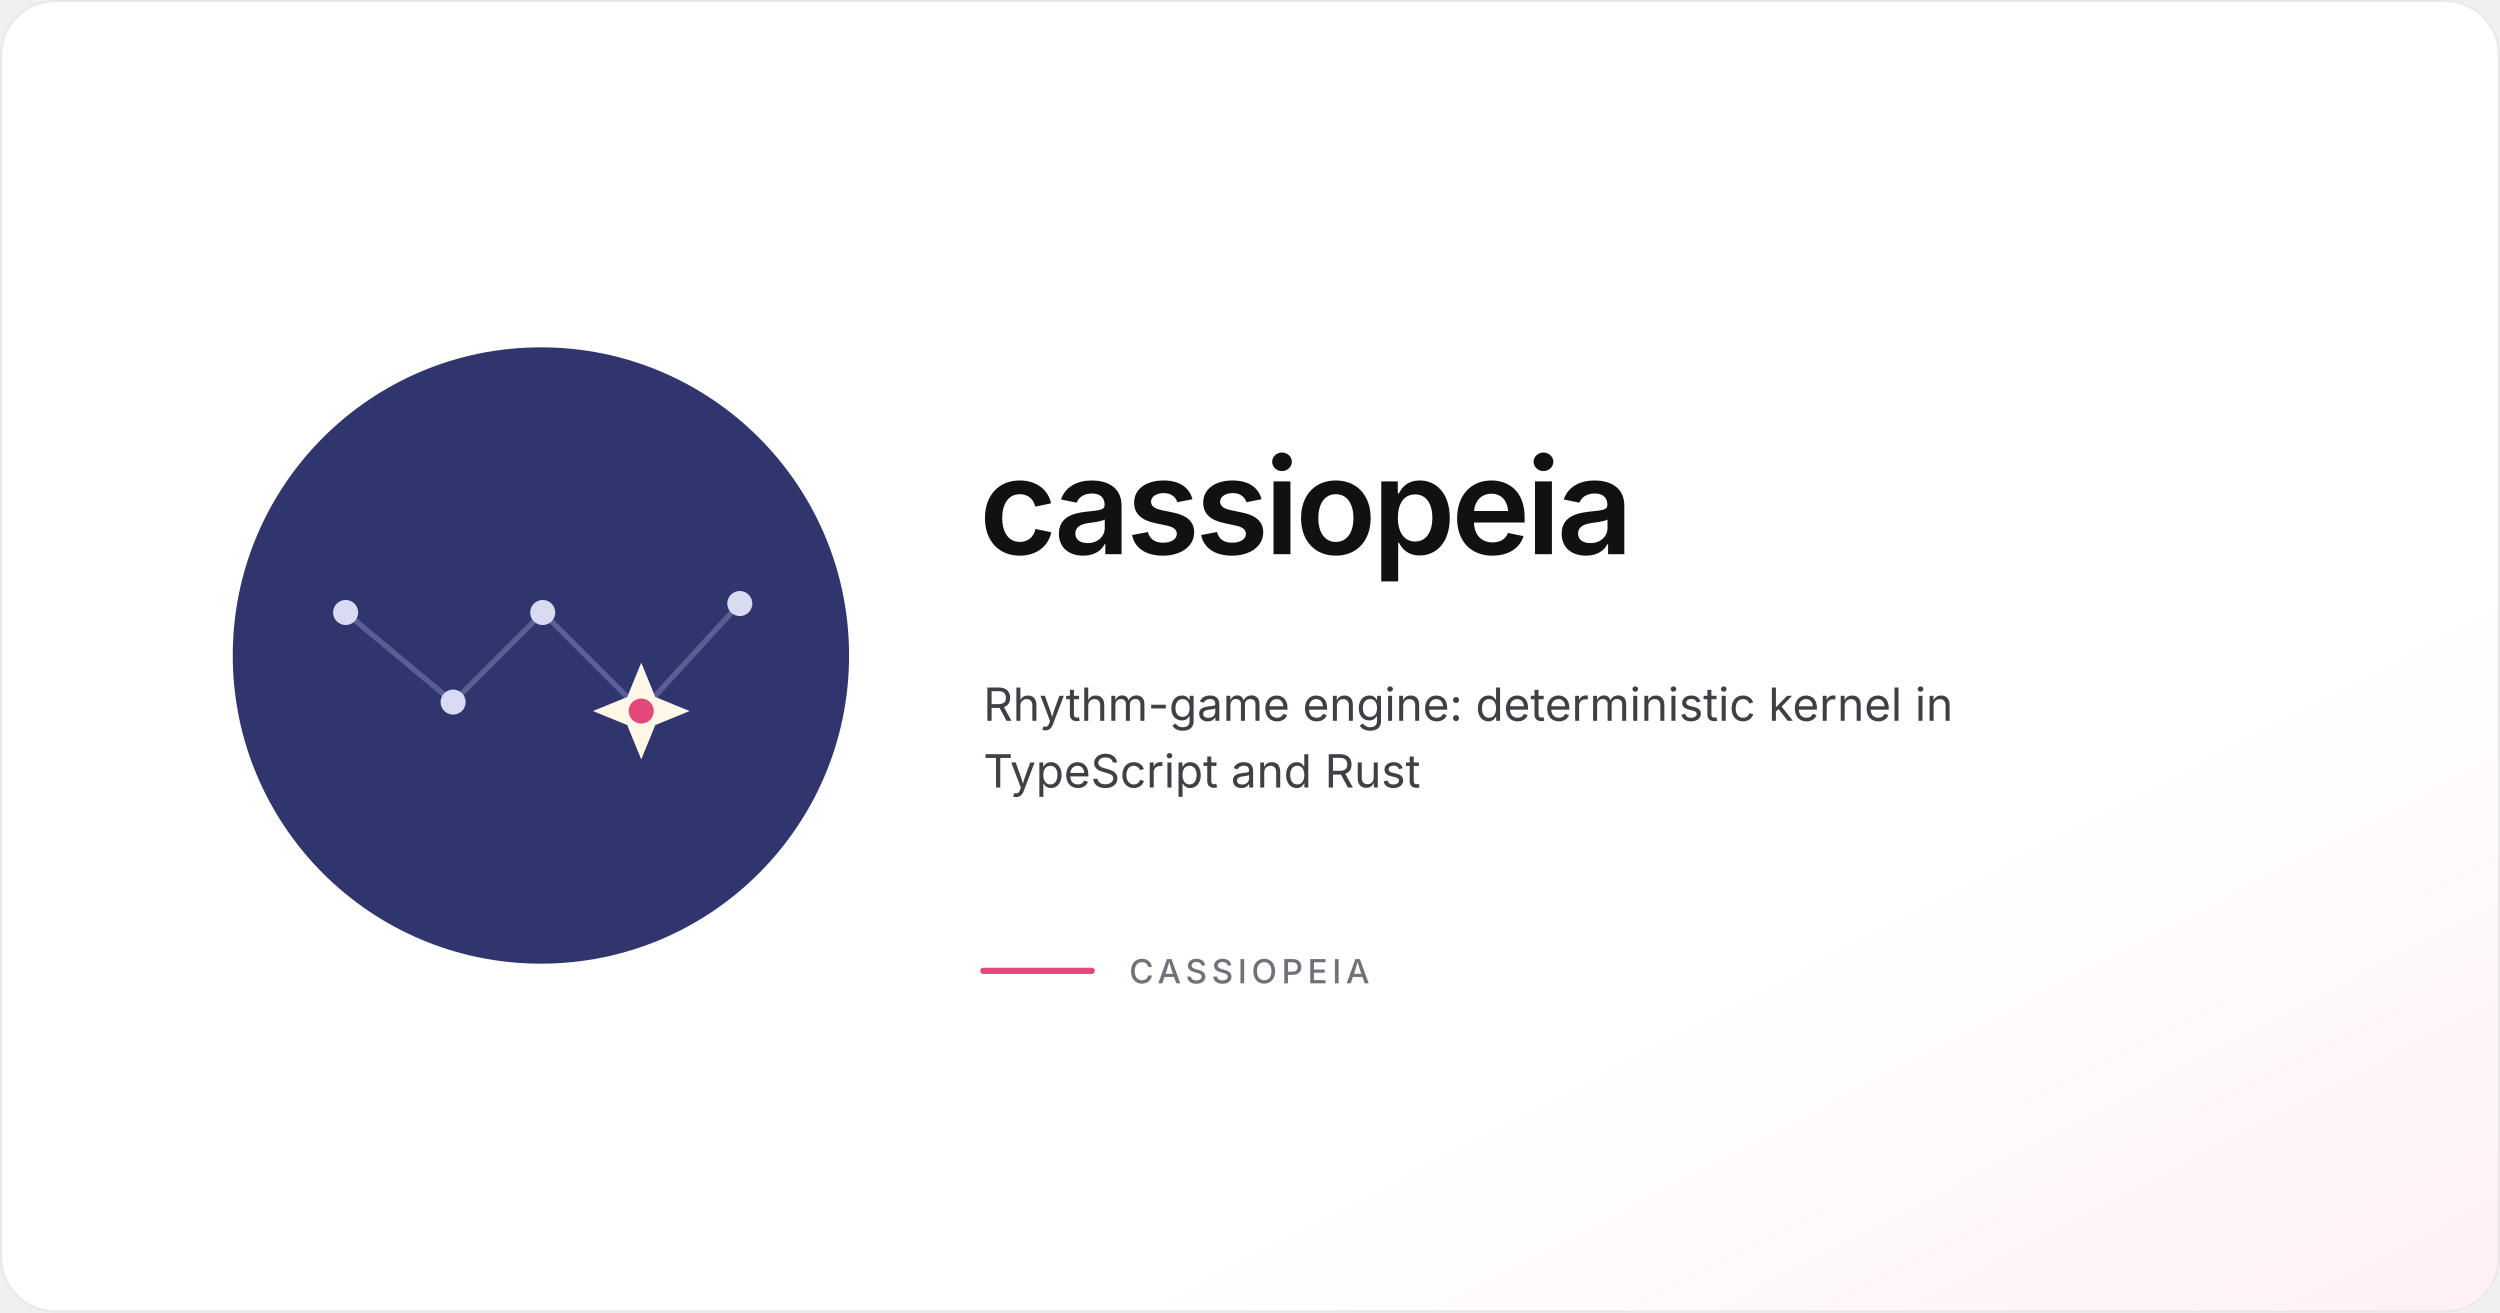
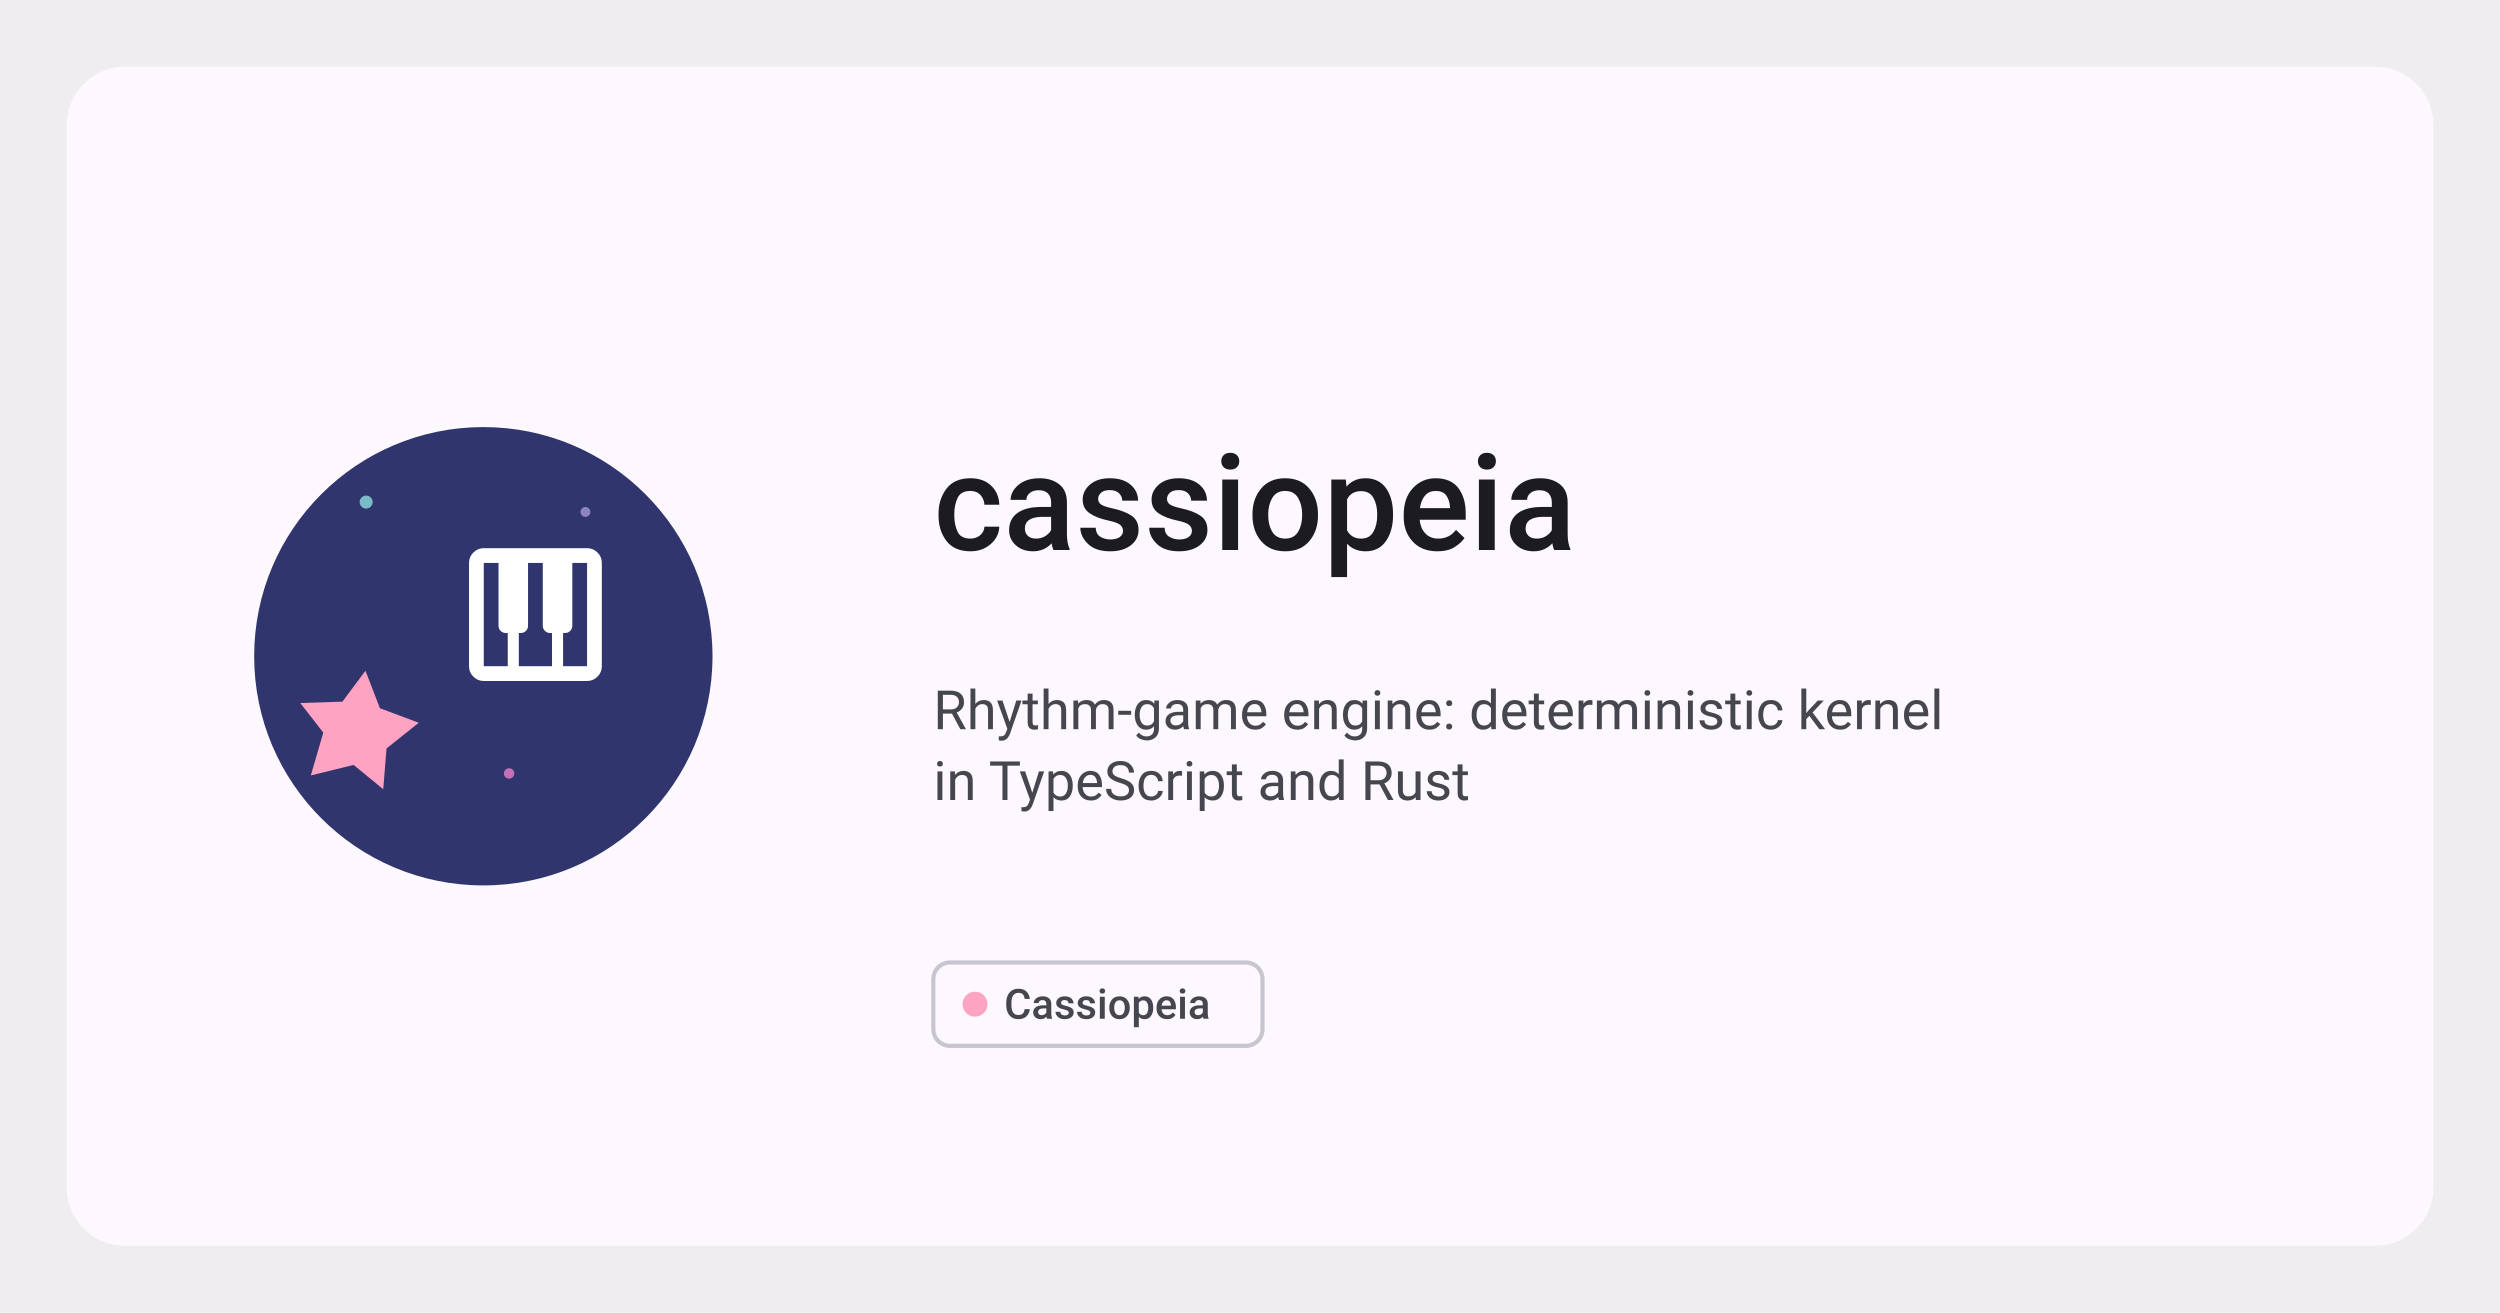
- <svg xmlns="http://www.w3.org/2000/svg" viewBox="0 0 1200 630" role="img" aria-label="cassiopeia">
-   <defs>
-     <linearGradient id="background" x1="0" y1="0" x2="1" y2="1">
-       <stop offset="0" stop-color="#FFFFFF" />
-       <stop offset=".72" stop-color="#FFFFFF" />
-       <stop offset="1" stop-color="#FFF0F5" />
-     </linearGradient>
-   </defs>
-   <rect x=".5" y=".5" width="1199" height="629" rx="26" fill="url(#background)" stroke="#E8E8EA" />
-   <g transform="translate(110 165) scale(.43)">
-     <circle cx="348" cy="348" r="344" fill="#31356E" />
-     <polyline points="130,300 250,400 350,300 460,410 570,290" fill="none" stroke="#9AA2D4" stroke-width="6" opacity=".38" />
-     <circle cx="130" cy="300" r="14" fill="#D8DBF2" />
-     <circle cx="250" cy="400" r="14" fill="#D8DBF2" />
-     <circle cx="350" cy="300" r="14" fill="#D8DBF2" />
-     <path d="M460 356L475.66 394.34L514 410L475.66 425.66L460 464L444.34 425.66L406 410L444.34 394.34Z" fill="#FFF7E8" />
-     <circle cx="460" cy="410" r="14" fill="#E5487A" />
-     <circle cx="570" cy="290" r="14" fill="#D8DBF2" />
+ <svg xmlns="http://www.w3.org/2000/svg" viewBox="0 0 1200 630" role="img" aria-label="cassiopeia" font-family="Roboto, 'Noto Sans', sans-serif">
+   <rect width="1200" height="630" fill="#F0EDF1" />
+   <rect x="32" y="32" width="1136" height="566" rx="28" fill="#FCF8FD" />
+   <g transform="translate(112 195)">
+     <svg width="240" height="240" viewBox="0 0 192 192">
+       <circle cx="96" cy="96" r="88" fill="#31356E" />
+       <circle cx="51.0" cy="36.8" r="2.5" fill="#79BBC8" />
+       <circle cx="135.2" cy="40.6" r="1.9" fill="#8C85C0" />
+       <circle cx="105.9" cy="141.0" r="2.0" fill="#C370B7" />
+       <path transform="translate(8 8) scale(0.25287)" d="M169 370L134 417L70 419L105 464L86 529L151 513L196 550L201 488L250 449L191 427Z" fill="#FFA3C2" />
+       <g transform="translate(82.0 46.0) scale(2.8333)">
+         <path fill="#FFFFFF" d="M5 21q-.825 0-1.412-.587T3 19V5q0-.825.588-1.412T5 3h14q.825 0 1.413.588T21 5v14q0 .825-.587 1.413T19 21zm0-2h3.25v-4.5H8q-.425 0-.712-.288T7 13.5V5H5zm10.75 0H19V5h-2v8.5q0 .425-.288.713T16 14.5h-.25zm-6 0h4.5v-4.5H14q-.425 0-.712-.288T13 13.5V5h-2v8.5q0 .425-.288.713T10 14.5h-.25z" />
+       </g>
+     </svg>
  </g>
-   <g transform="translate(470 196)">
-     <text x="0" y="70" fill="#111114" font-family="Inter, Helvetica Neue, Arial, sans-serif" font-size="64" font-weight="600" letter-spacing="-2">cassiopeia</text>
-     <text x="2" y="150" fill="#3F3F46" font-family="Inter, Helvetica Neue, Arial, sans-serif" font-size="22">Rhythm-game engine: deterministic kernel in</text>
-     <text x="2" y="182" fill="#3F3F46" font-family="Inter, Helvetica Neue, Arial, sans-serif" font-size="22">TypeScript and Rust</text>
-     <line x1="2" y1="270" x2="54" y2="270" stroke="#E5487A" stroke-width="3" stroke-linecap="round" />
-     <text x="72" y="276" fill="#71717A" font-family="Inter, Helvetica Neue, Arial, sans-serif" font-size="16" font-weight="500" letter-spacing="2.2">CASSIOPEIA</text>
+   <g transform="translate(448 200)">
+     <text x="0" y="64" fill="#1B1B21" font-size="64" font-weight="500">cassiopeia</text>
+     <text x="0" y="150" fill="#46464F" font-size="26">Rhythm-game engine: deterministic kernel</text>
+     <text x="0" y="184" fill="#46464F" font-size="26">in TypeScript and Rust</text>
+     <g transform="translate(0 262)">
+       <rect width="158" height="40" rx="8" fill="none" stroke="#C7C5D0" stroke-width="2" />
+       <circle cx="20" cy="20" r="6" fill="#FFA3C2" />
+       <text x="34" y="27" fill="#46464F" font-size="20" font-weight="500">Cassiopeia</text>
+     </g>
  </g>
</svg>
